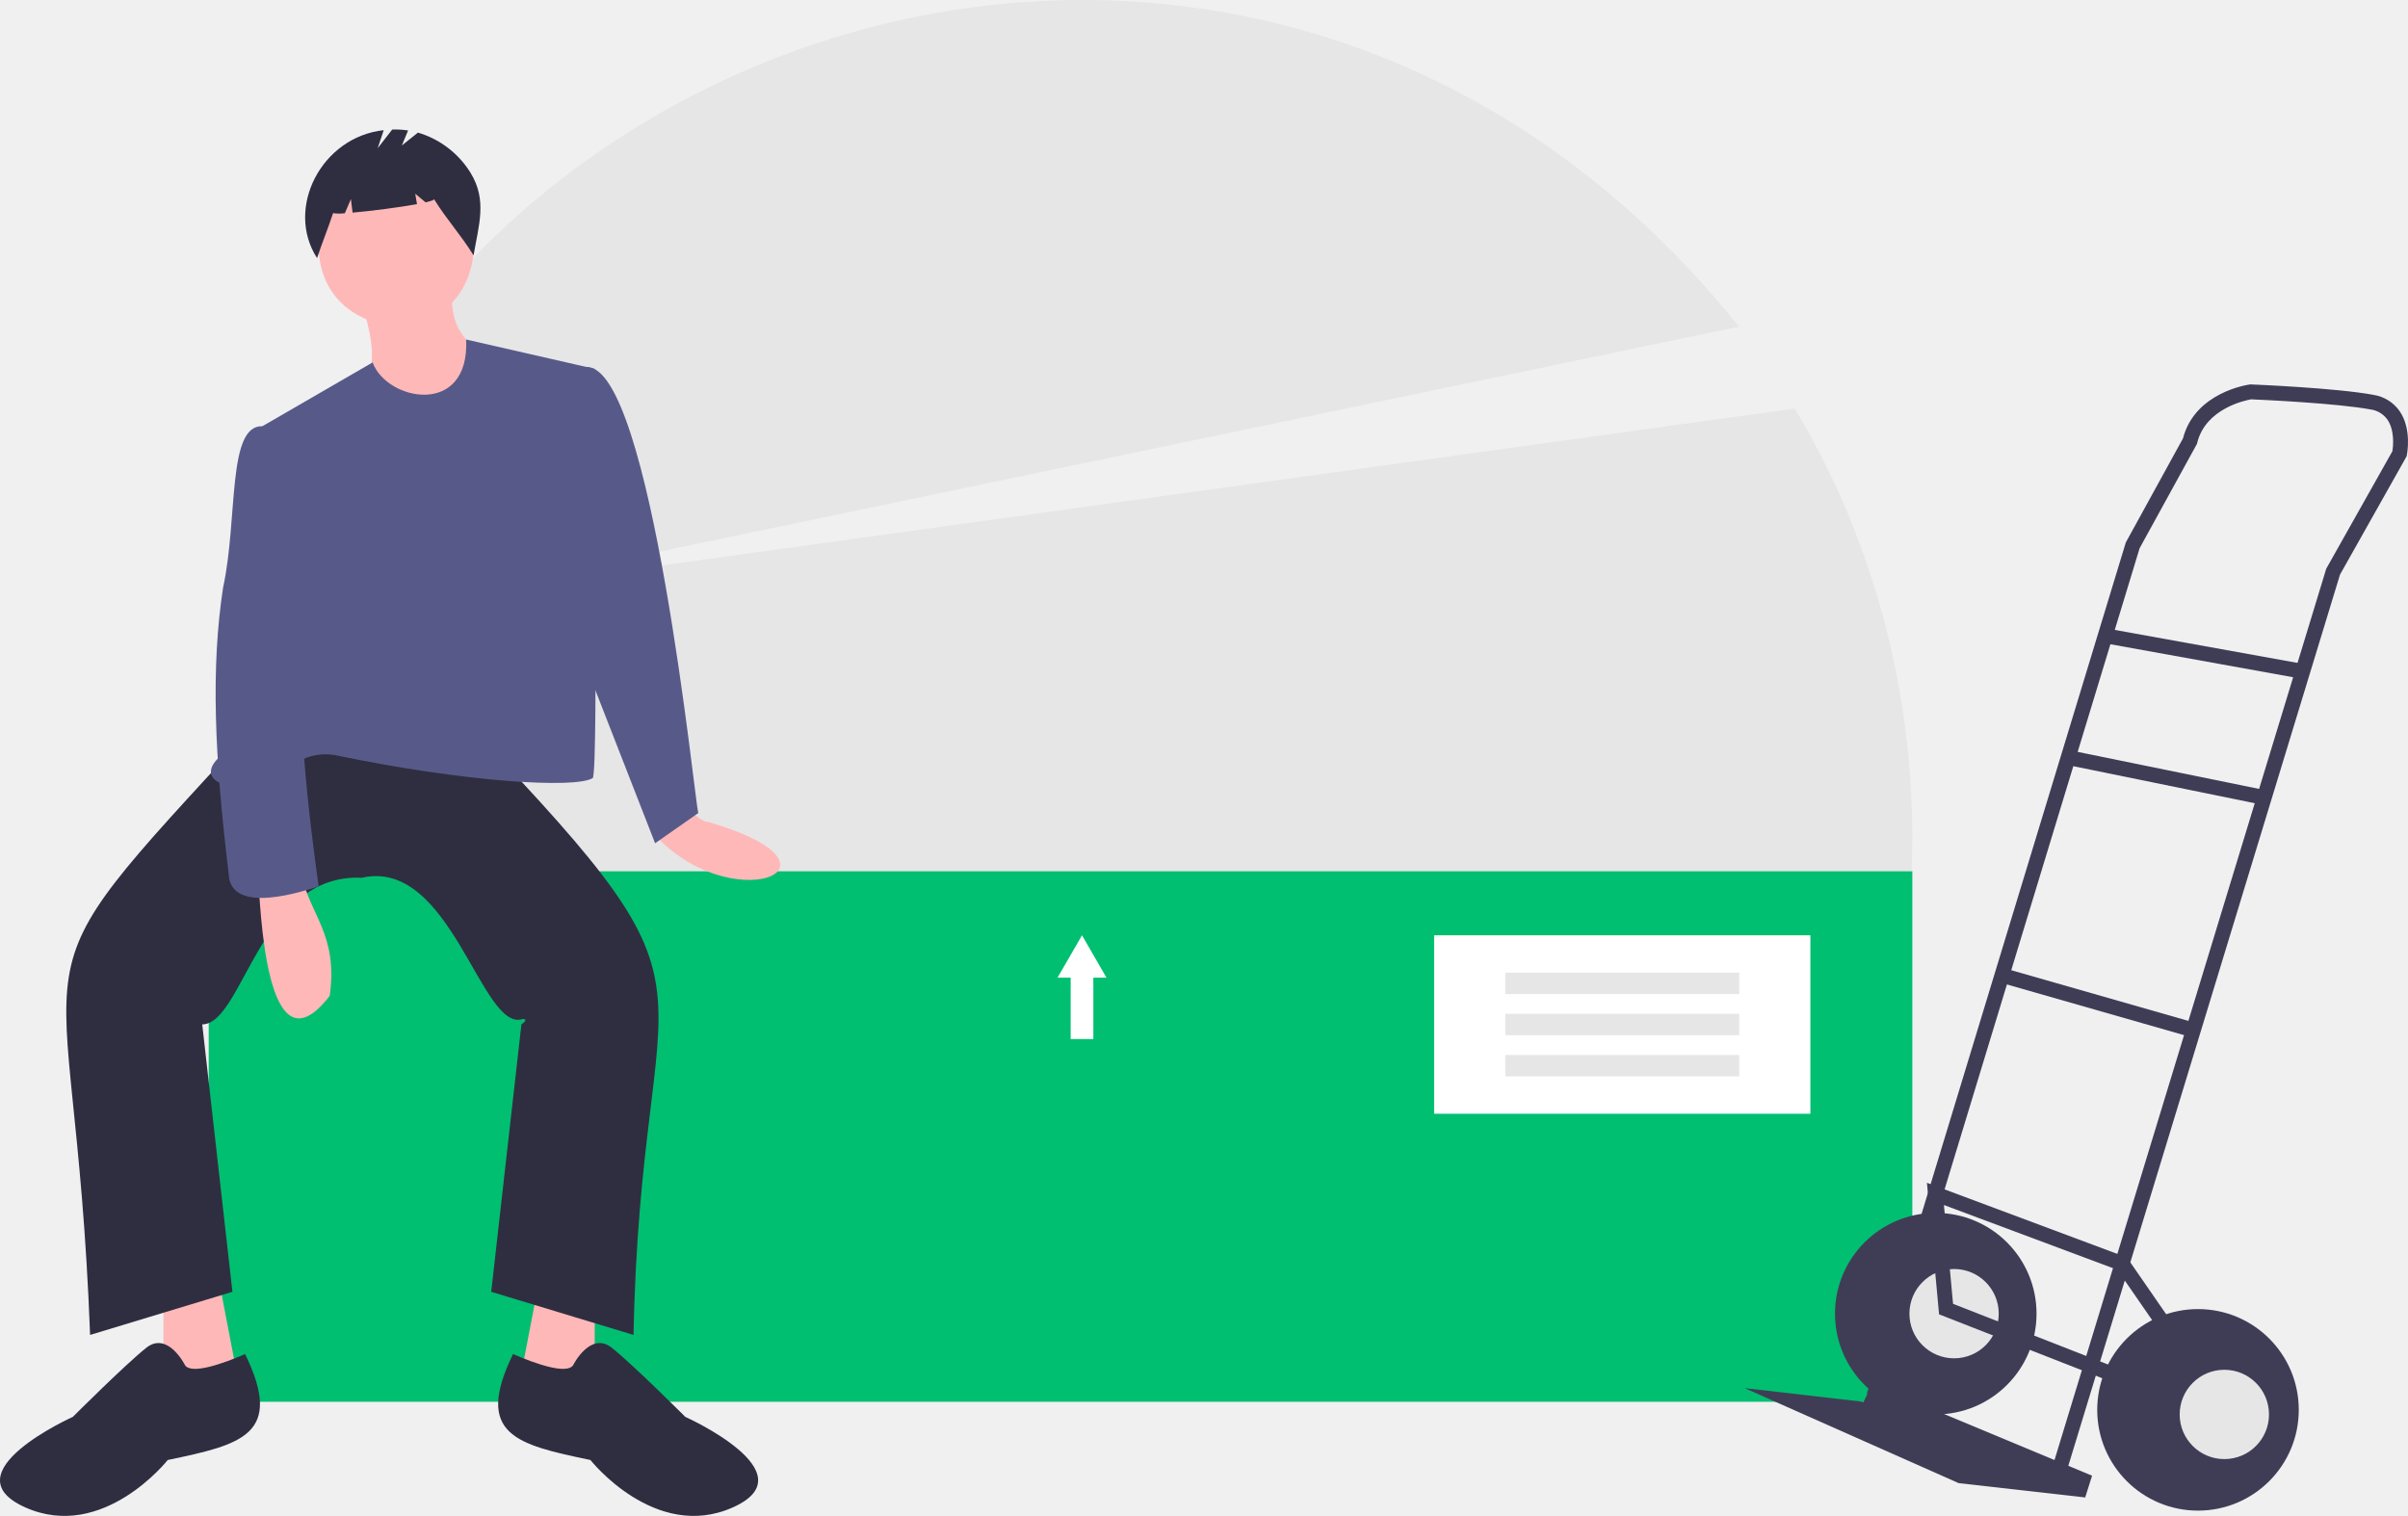
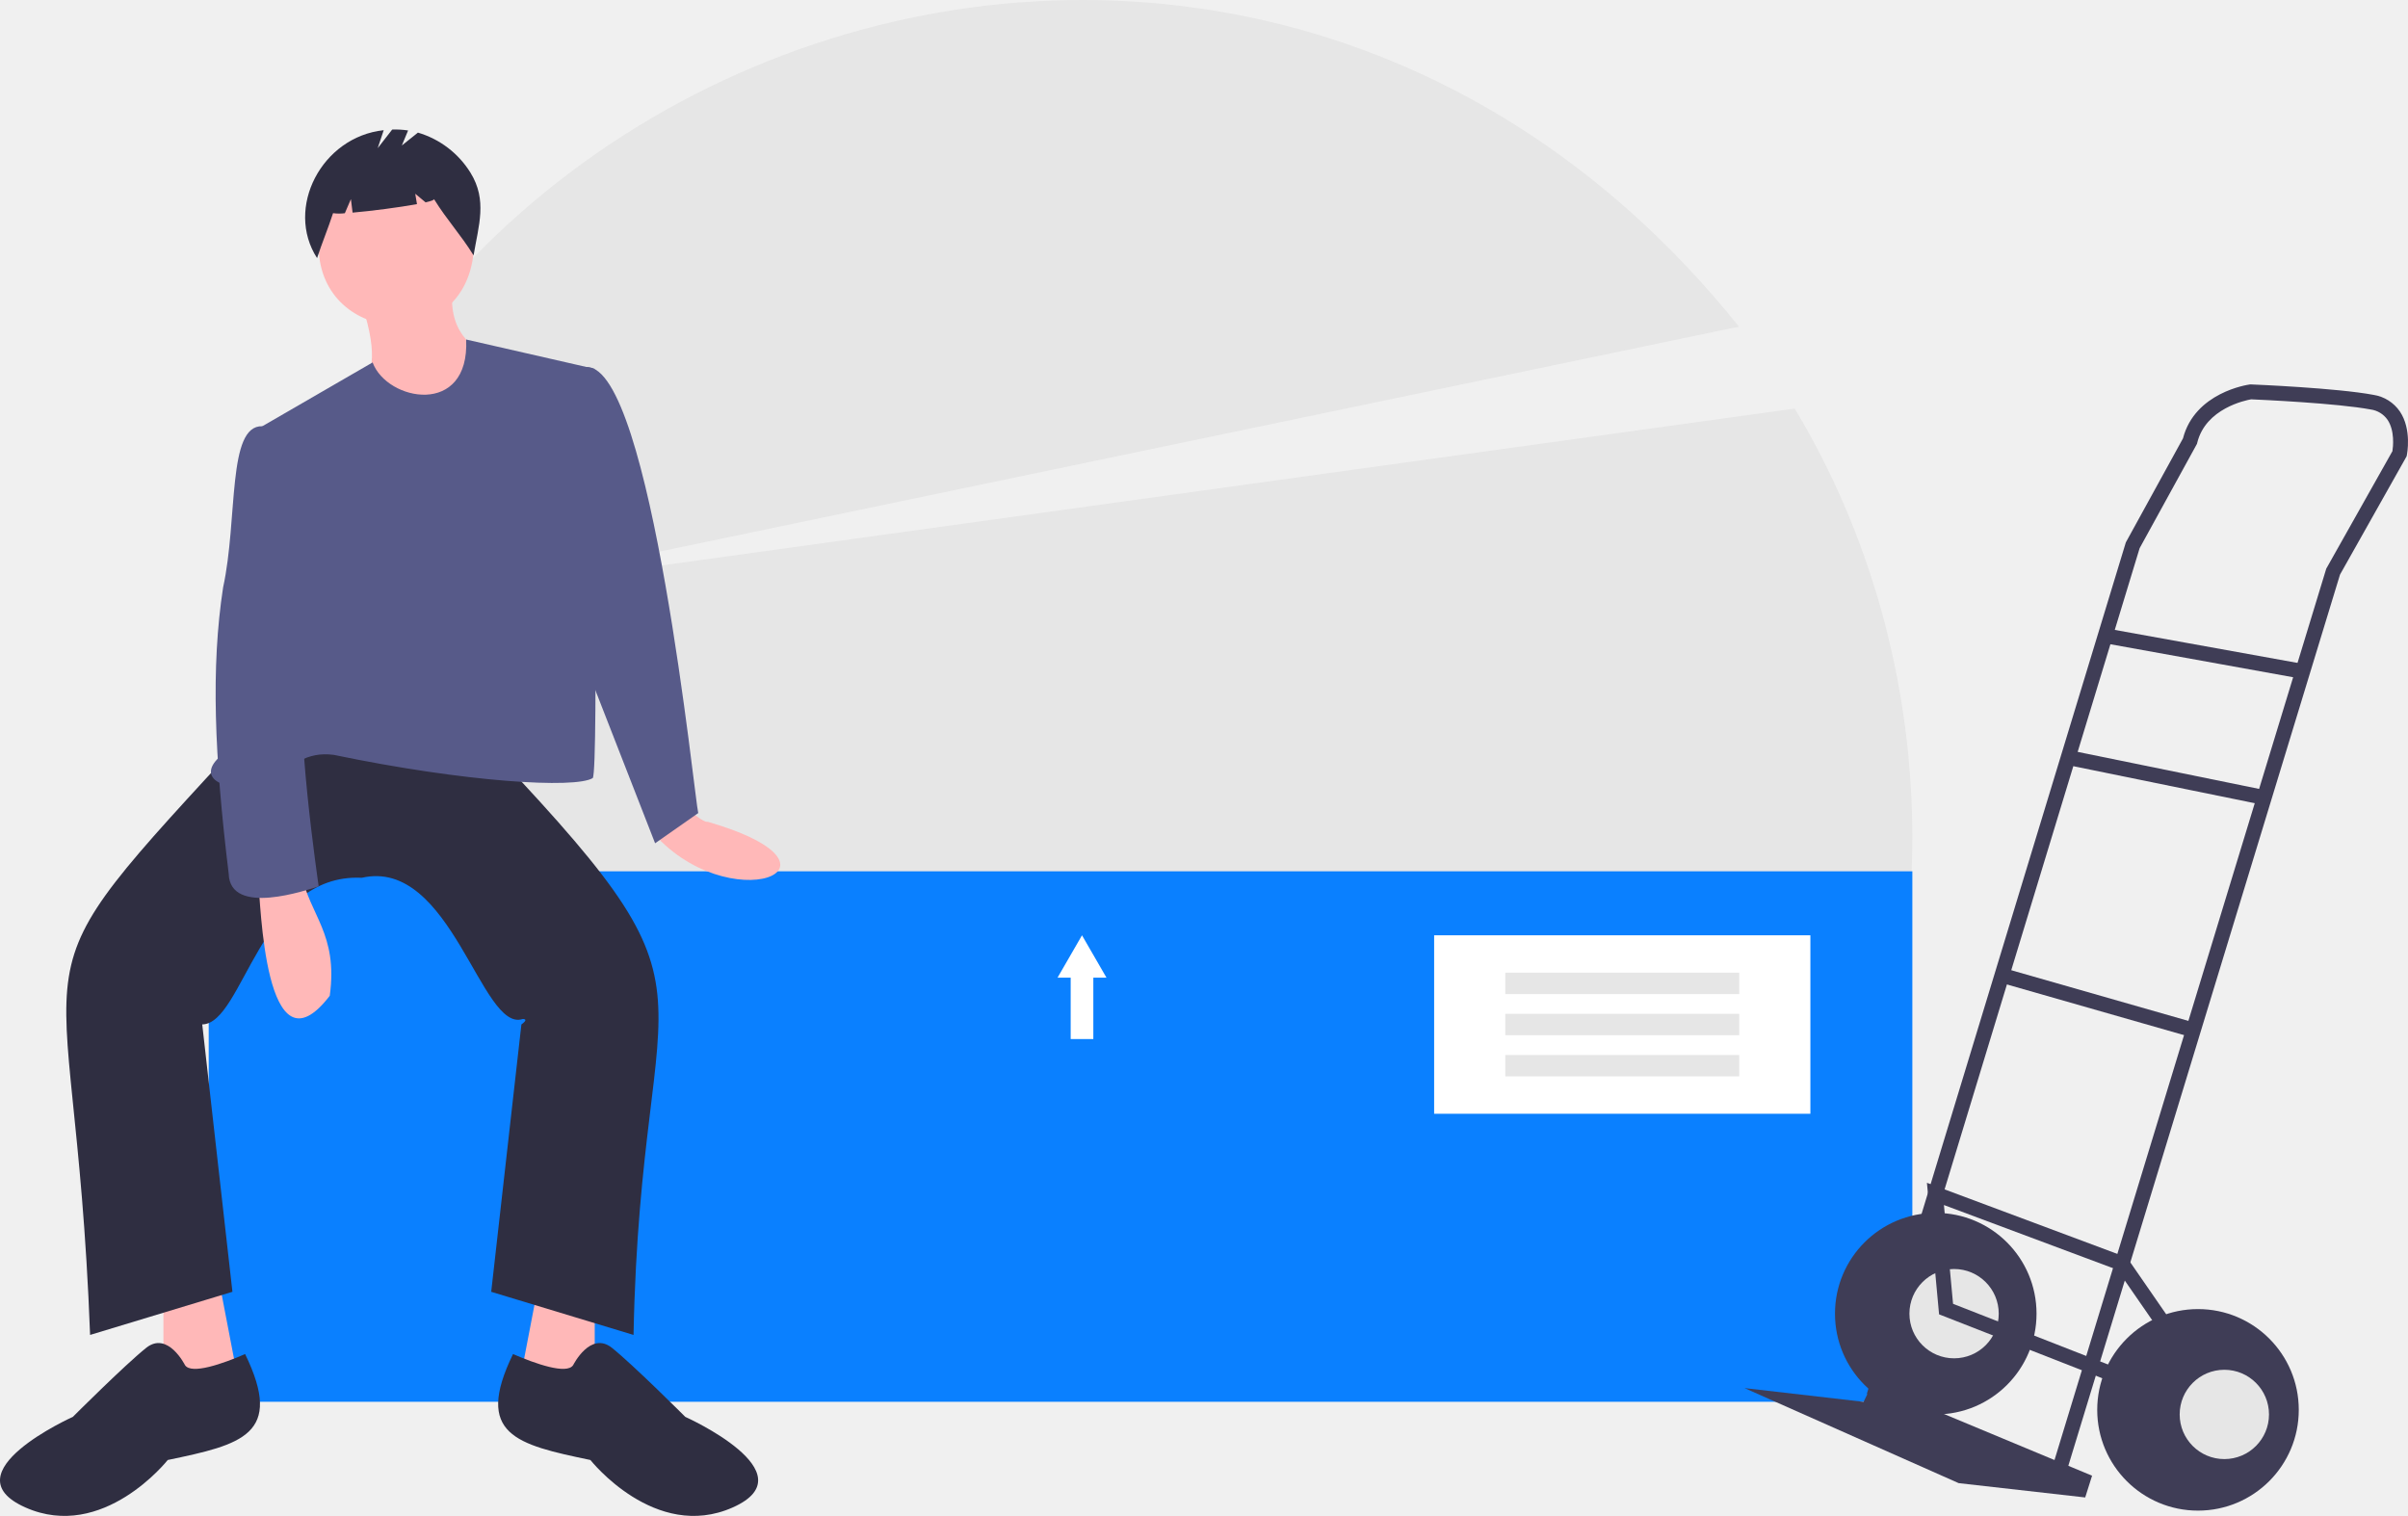
<svg xmlns="http://www.w3.org/2000/svg" data-name="Layer 1" width="885.558" height="557.519" viewBox="0 0 885.558 557.519">
  <path d="M838.812,592.352C875.238,501.284,864.219,399.598,817.24,321.5L325.466,389.592l471.276-98.217c-198.623-247.685-585.213-83.398-547.948,229.321Z" transform="translate(-157.221 -171.2406)" fill="#e6e6e6" />
-   <rect x="76.753" y="320.445" width="626.526" height="195.095" fill="#01bf71" />
+   <rect x="76.753" y="320.445" width="626.526" height="195.095" fill="#0a80ff" />
  <path d="M408.706,467.893c5.621,4.365,7.677,5.775,8.874,5.596,58,16.89,7.154,36.683-21.026,3.085Z" transform="translate(-157.221 -171.2406)" fill="#ffb8b8" />
  <polygon points="60.099 475.093 60.099 514.747 88.649 513.161 80.719 471.921 60.099 475.093" fill="#ffb8b8" />
  <polygon points="218.713 475.093 218.713 514.747 190.162 513.161 198.093 471.921 218.713 475.093" fill="#ffb8b8" />
  <path d="M288.696,441.722l42.826-1.586c98.794,103.571,61.432,79.949,58.687,222.06L337.866,646.334l11.103-98.341c.006-.004,2.929-1.953.499-1.997-15.196,5.222-26.284-59.437-59.186-51.931-37.441-1.791-43.536,53.75-58.687,53.929L242.698,646.334,190.355,662.195c-5.861-156.166-34.583-120.888,58.687-222.06Z" transform="translate(-157.221 -171.2406)" fill="#2f2e41" />
  <path d="M225.25,673.298s-6.345-12.689-14.275-6.345-26.964,25.378-26.964,25.378-45.998,20.62-17.448,33.309,52.343-17.448,52.343-17.448c27.194-5.671,42.88-9.301,28.458-38.964C239.176,672.773,227.59,676.874,225.25,673.298Z" transform="translate(-157.221 -171.2406)" fill="#2f2e41" />
  <path d="M368.003,673.298s6.345-12.689,14.275-6.345,26.964,25.378,26.964,25.378,45.998,20.62,17.448,33.309-52.343-17.448-52.343-17.448c-27.194-5.671-42.88-9.301-28.458-38.964C354.077,672.773,365.664,676.874,368.003,673.298Z" transform="translate(-157.221 -171.2406)" fill="#2f2e41" />
  <path d="M331.522,262.488c-2.359,39.486-56.248,36.009-57.101-0C276.78,223.002,330.669,226.479,331.522,262.488Z" transform="translate(-157.221 -171.2406)" fill="#ffb8b8" />
  <path d="M290.282,283.108c13.876,41.938-18.884,19.105,26.964,52.343l17.448-34.895s-12.689-4.758-11.103-22.206Z" transform="translate(-157.221 -171.2406)" fill="#ffb8b8" />
  <path d="M375.934,306.9,328.652,296.107c1.33,28.51-29.095,22.772-34.404,8.431l-45.205,26.154c18.974,70.667,14.165,73.583-11.103,118.961-9.643,8.806,4.778,13.853,17.334,9.034,9.576-5.91,14.439-11.162,24.7-9.826,48.485,10.096,88.848,12.479,95.236,8.534C377.495,454.123,375.143,307.468,375.934,306.9Z" transform="translate(-157.221 -171.2406)" fill="#575a89" />
  <path d="M363.245,310.072c1.586,0,9.757-3.842,9.757-3.842,23.771-.401,39.723,159.497,41,164.042l-15.861,11.103-25.378-65.032Z" transform="translate(-157.221 -171.2406)" fill="#575a89" />
  <path d="M252.215,495.651c.811,5.986,2.191,73.211,26.273,41.809,3.159-22.91-7.582-29.749-10.411-44.981Z" transform="translate(-157.221 -171.2406)" fill="#ffb8b8" />
  <path d="M258.559,330.692l-4.86-2.694c-13.029-.428-8.923,34.061-14.435,59.319-4.503,29.425-3.221,61.87,2.062,105.247.462,15.918,28.973,5.89,33.094,4.673,0,0-9.517-65.032-4.758-76.135S258.559,330.692,258.559,330.692Z" transform="translate(-157.221 -171.2406)" fill="#575a89" />
  <path d="M330.274,234.81a34.029,34.029,0,0,0-19.357-14.798l-5.918,4.735,2.301-5.522a31.326,31.326,0,0,0-5.849-.338l-5.325,6.846,2.204-6.612c-22.849,2.453-36.368,28.683-24.506,47.041,1.83-5.623,4.051-10.9,5.881-16.523a16.644,16.644,0,0,0,4.336.021l2.226-5.195.622,4.975c6.9-.601,17.135-1.921,23.676-3.13l-.636-3.816,3.806,3.171c2.004-.461,3.194-.88,3.096-1.2,4.865,7.843,9.686,12.853,14.551,20.696C333.227,254.098,336.488,244.902,330.274,234.81Z" transform="translate(-157.221 -171.2406)" fill="#2f2e41" />
  <rect x="527.412" y="343.979" width="138.367" height="65.636" fill="#fff" />
  <rect x="553.578" y="357.727" width="86.036" height="7.87" fill="#e6e6e6" />
  <rect x="553.578" y="372.862" width="86.036" height="7.87" fill="#e6e6e6" />
  <rect x="553.578" y="387.997" width="86.036" height="7.87" fill="#e6e6e6" />
  <polygon points="406.916 359.57 402.415 351.775 397.915 343.979 393.414 351.775 388.913 359.57 393.749 359.57 393.749 382.144 402.08 382.144 402.08 359.57 406.916 359.57" fill="#fff" />
  <circle cx="711.888" cy="483.133" r="37.06" fill="#3f3d56" />
  <circle cx="718.626" cy="483.133" r="16.424" fill="#e6e6e6" />
  <polygon points="688.515 509.033 769.374 542.724 766.847 550.726 720.311 545.461 641.558 510.507 685.356 515.561 688.515 509.033" fill="#3f3d56" />
  <path d="M917.211,712.447l100.565-329.887,24.49-43.491.086-.42c.079-.384,1.877-9.474-2.546-16.057a14.419,14.419,0,0,0-9.738-6.134c-13.516-2.534-43.754-3.783-45.034-3.835l-.241-.01-.239.033c-.826.113-20.151,2.937-24.519,19.812l-21.024,38.264-.083.272L843.749,683.899l5.238,1.593,95.094-312.633,21.095-38.393.086-.353c3.089-12.698,17.857-15.669,19.821-16.009,3.089.132,31.509,1.396,43.976,3.734a9.029,9.029,0,0,1,6.191,3.789c2.726,4.036,2.044,9.979,1.803,11.541l-24.34,43.225-.087.285L911.974,710.85Z" transform="translate(-157.221 -171.2406)" fill="#3f3d56" />
  <rect x="965.006" y="374.708" width="5.475" height="73.805" transform="translate(233.4631 1119.547) rotate(-79.76214)" fill="#3f3d56" />
  <rect x="951.121" y="420.405" width="5.475" height="73.599" transform="translate(157.9235 1129.128) rotate(-78.46469)" fill="#3f3d56" />
  <rect x="925.909" y="503.385" width="5.475" height="73.23" transform="translate(-3.20879 1113.022) rotate(-74.03214)" fill="#3f3d56" />
  <polygon points="784.589 511.372 786.585 506.273 718.249 479.515 714.893 443.181 778.675 467.004 799.338 496.902 803.843 493.79 782.201 462.476 708.64 435 713.108 483.382 784.589 511.372" fill="#3f3d56" />
  <circle cx="808.329" cy="518.509" r="37.06" fill="#3f3d56" />
  <circle cx="818.015" cy="520.193" r="16.424" fill="#e6e6e6" />
</svg>
